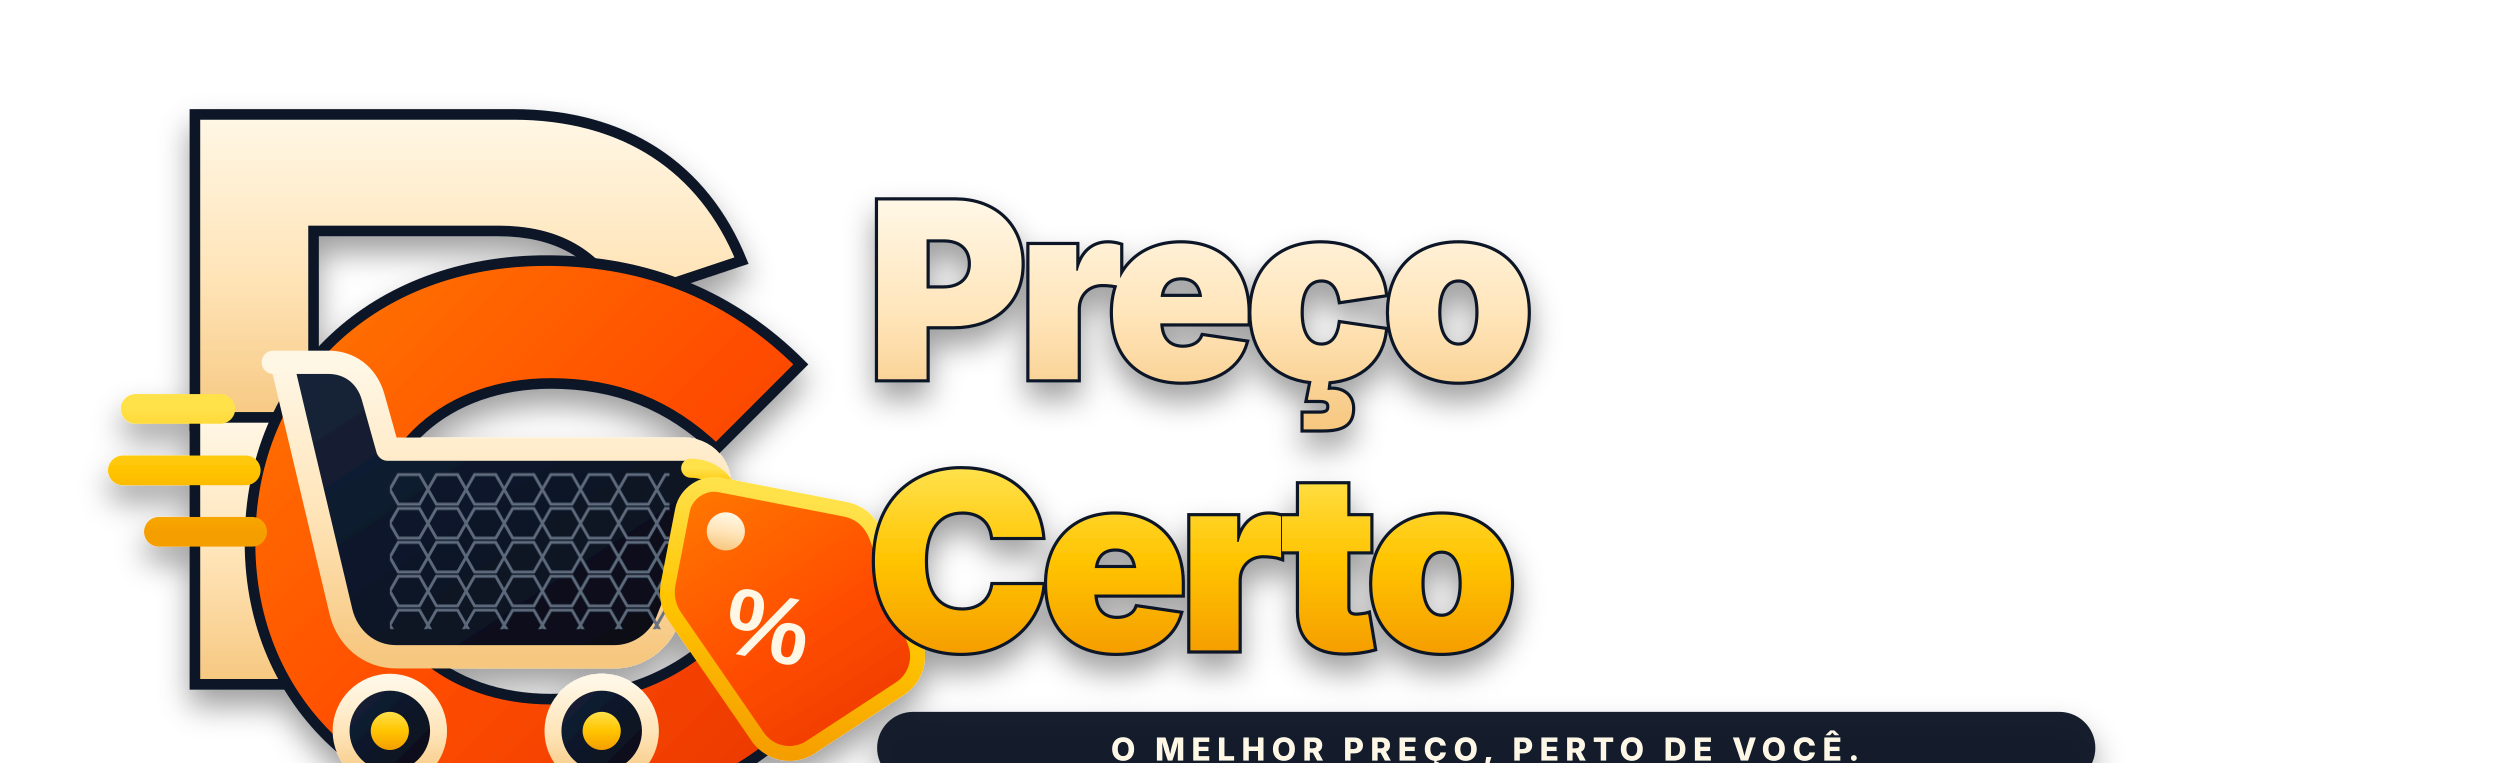
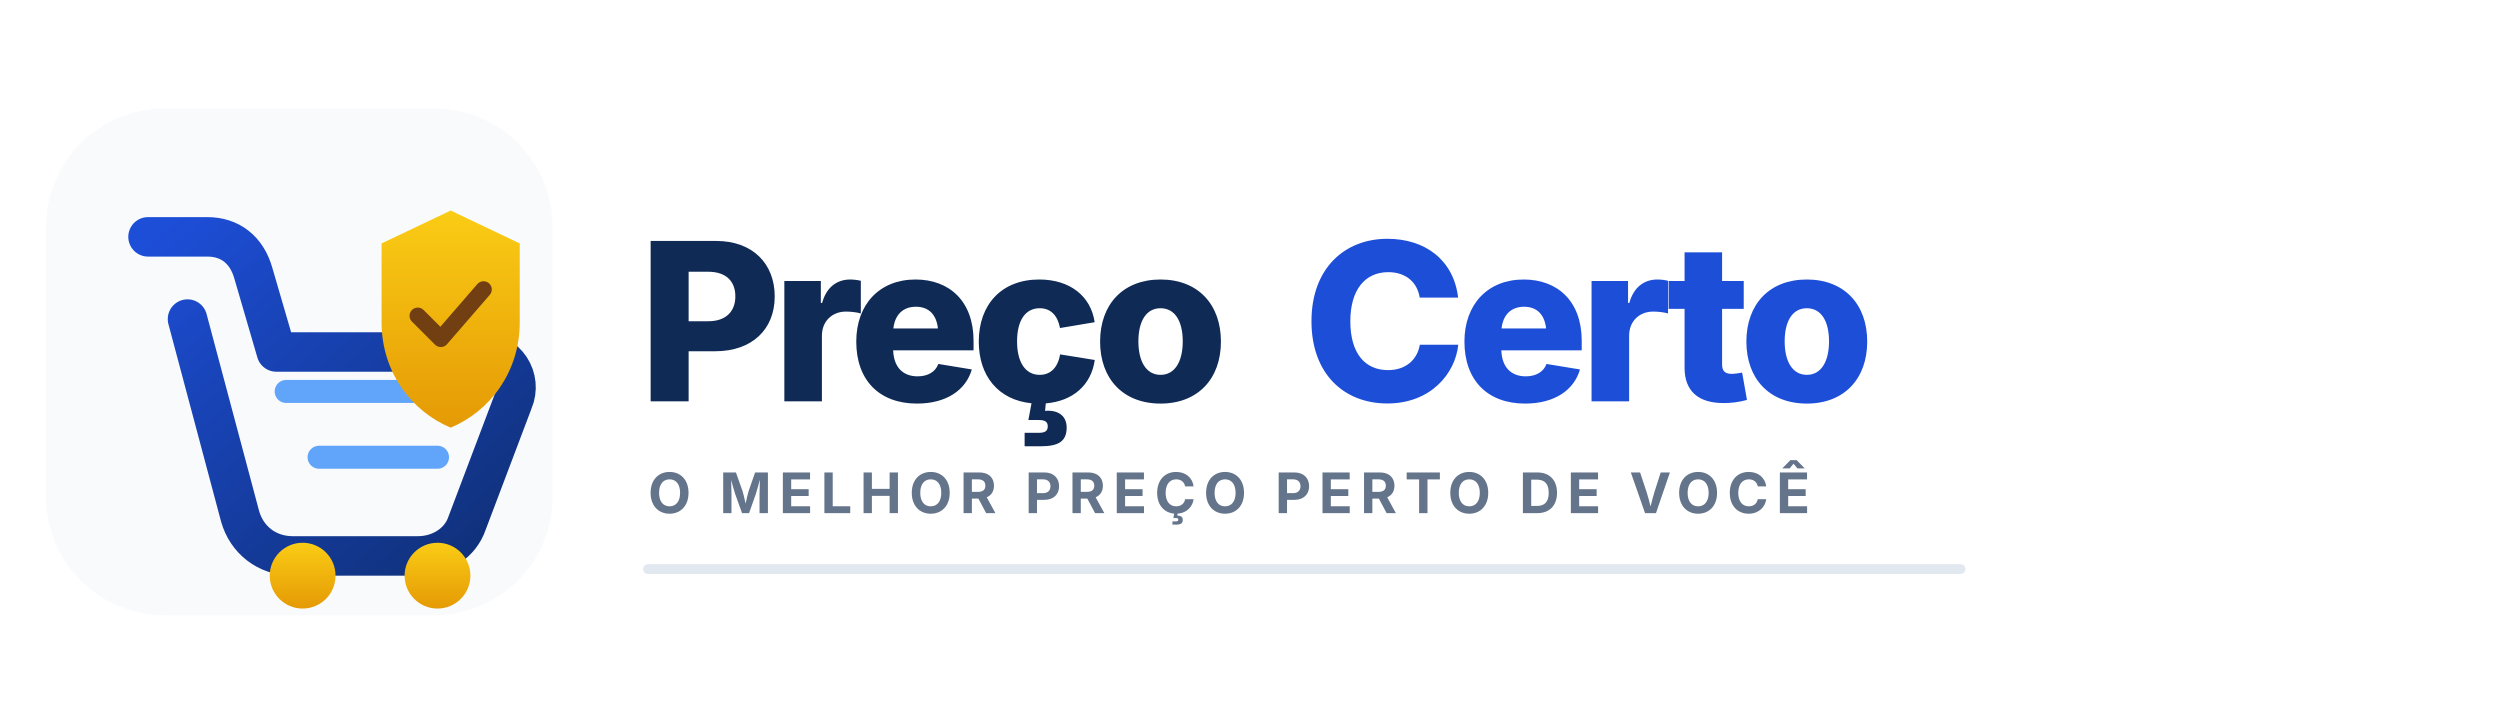
- <svg xmlns="http://www.w3.org/2000/svg" width="1180" height="360" viewBox="0 0 1180 360" role="img" aria-labelledby="title desc">
+ <svg xmlns="http://www.w3.org/2000/svg" viewBox="0 0 760 220" role="img" aria-labelledby="title desc">
  <defs>
-     <linearGradient id="cream" x1="0" y1="0" x2="0" y2="1">
-       <stop stop-color="#FFF7E6" />
-       <stop offset=".52" stop-color="#FFE4B8" />
-       <stop offset="1" stop-color="#F6C77F" />
+     <linearGradient id="blue" x1="0" y1="0" x2="1" y2="1">
+       <stop stop-color="#1D4ED8" />
+       <stop offset="1" stop-color="#0F2F75" />
    </linearGradient>
-     <linearGradient id="orange" x1="0" y1="0" x2="1" y2="1">
-       <stop stop-color="#FF7A00" />
-       <stop offset=".52" stop-color="#FF4D00" />
-       <stop offset="1" stop-color="#E83500" />
+     <linearGradient id="gold" x1="0" y1="0" x2="0" y2="1">
+       <stop stop-color="#FACC15" />
+       <stop offset="1" stop-color="#E59A05" />
    </linearGradient>
-     <linearGradient id="yellow" x1="0" y1="0" x2="0" y2="1">
-       <stop stop-color="#FFE14A" />
-       <stop offset=".5" stop-color="#FFC400" />
-       <stop offset="1" stop-color="#F59E00" />
-     </linearGradient>
-     <linearGradient id="navy" x1="0" y1="0" x2="1" y2="1">
-       <stop stop-color="#18253A" />
-       <stop offset=".5" stop-color="#0C1628" />
-       <stop offset="1" stop-color="#050A12" />
-     </linearGradient>
-     <pattern id="mesh" width="18" height="16" patternUnits="userSpaceOnUse">
-       <path d="M4 1h10l4 7-4 7H4L0 8Z" fill="none" stroke="#5F6B7D" stroke-width="1.4" />
-     </pattern>
-     <filter id="shadow" x="-20%" y="-20%" width="145%" height="155%">
-       <feDropShadow dx="0" dy="8" stdDeviation="7" flood-color="#02060C" flood-opacity=".38" />
-     </filter>
  </defs>
-   <g filter="url(#shadow)" transform="translate(14 8)">
-     <g transform="translate(8 2)">
-       <path d="M70 44h150c53 0 90 25 108 69l-57 19c-11-22-30-33-58-33H126v92H70Z" fill="url(#cream)" stroke="#071426" stroke-width="5" />
-       <path d="M70 187h56v126H70Z" fill="url(#cream)" stroke="#071426" stroke-width="5" />
-       <path d="M236 113c48 0 88 17 120 49l-40 40c-22-21-47-31-78-31-49 0-84 31-84 75 0 43 35 74 84 74 32 0 59-10 81-32l39 40c-32 32-73 49-122 49-81 0-140-54-140-131 0-79 59-133 140-133Z" fill="url(#orange)" stroke="#071426" stroke-width="5" />
-       <g transform="translate(36 133)">
-         <path d="M6 50h40M0 79h58M17 108h44" stroke="url(#yellow)" stroke-width="14" stroke-linecap="round" />
-         <path d="M71 28h26c10 0 18 6 21 16l7 25h140c12 0 20 12 15 23l-23 58c-4 10-14 17-25 17H129c-13 0-23-9-26-21L75 28Z" fill="url(#navy)" stroke="url(#cream)" stroke-width="11" stroke-linejoin="round" />
-         <path d="M126 80h132v74H126Z" fill="url(#mesh)" opacity=".96" />
-         <path d="M123 171h111" stroke="url(#cream)" stroke-width="9" stroke-linecap="round" />
-         <circle cx="126" cy="202" r="23" fill="url(#navy)" stroke="url(#cream)" stroke-width="8" />
-         <circle cx="126" cy="202" r="9" fill="url(#yellow)" />
-         <circle cx="226" cy="202" r="23" fill="url(#navy)" stroke="url(#cream)" stroke-width="8" />
-         <circle cx="226" cy="202" r="9" fill="url(#yellow)" />
-         <path d="M268 78c10 0 18 7 19 17" fill="none" stroke="url(#yellow)" stroke-width="9" stroke-linecap="round" />
-         <g transform="translate(267 83) rotate(11)">
-           <path d="M15 0h60c8 0 14 4 18 11l27 45c4 7 3 16-3 22l-37 36c-7 6-17 6-24 0L6 65C2 61 0 56 0 50V15C0 7 7 0 15 0Z" fill="url(#orange)" stroke="url(#yellow)" stroke-width="7" />
-           <circle cx="22" cy="21" r="9" fill="url(#cream)" />
-           <text x="30" y="77" fill="#FFF7E6" font-family="Arial,sans-serif" font-size="45" font-weight="900">%</text>
-         </g>
-       </g>
-     </g>
-     <g transform="translate(395 73)" font-family="Outfit,Inter,Arial,sans-serif" font-weight="900" letter-spacing="-5">
-       <text x="0" y="98" fill="url(#cream)" stroke="#071426" stroke-width="3" paint-order="stroke" font-size="116">Preço</text>
-       <text x="0" y="226" fill="url(#yellow)" stroke="#071426" stroke-width="3" paint-order="stroke" font-size="116">Certo</text>
-       <g transform="translate(5 255)">
-         <rect x="0" y="0" width="575" height="34" rx="17" fill="#071426" opacity=".96" />
-         <text x="287" y="23" text-anchor="middle" fill="#FFF7E6" font-family="Inter,Arial,sans-serif" font-size="15" font-weight="800" letter-spacing="3">O MELHOR PREÇO, PERTO DE VOCÊ.</text>
-       </g>
-     </g>
+   <g transform="translate(14 33)">
+     <rect width="154" height="154" rx="36" fill="#F8FAFC" />
+     <path d="M31 39h18c7 0 12 4 14 11l7 24h62c8 0 13 8 10 15l-14 37c-2 6-8 10-15 10H75c-8 0-14-5-16-12L43 64" fill="none" stroke="url(#blue)" stroke-width="12" stroke-linecap="round" stroke-linejoin="round" />
+     <path d="M73 86h53M83 106h36" stroke="#60A5FA" stroke-width="7" stroke-linecap="round" />
+     <circle cx="78" cy="142" r="10" fill="url(#gold)" />
+     <circle cx="119" cy="142" r="10" fill="url(#gold)" />
+     <path d="M123 31l21 10v24c0 15-9 27-21 32-12-5-21-17-21-32V41Z" fill="url(#gold)" />
+     <path d="m113 63 7 7 13-15" fill="none" stroke="#713F12" stroke-width="5" stroke-linecap="round" stroke-linejoin="round" />
+   </g>
+   <g transform="translate(194 62)" font-family="Outfit,Inter,Arial,sans-serif">
+     <text x="0" y="60" fill="#102A56" font-size="67" font-weight="760" letter-spacing="-3">Preço</text>
+     <text x="202" y="60" fill="#1D4ED8" font-size="67" font-weight="760" letter-spacing="-3">Certo</text>
+     <text x="3" y="94" fill="#64748B" font-family="Inter,Arial,sans-serif" font-size="17" font-weight="700" letter-spacing="2.3">O MELHOR PREÇO PERTO DE VOCÊ</text>
+     <path d="M3 111h399" stroke="#E2E8F0" stroke-width="3" stroke-linecap="round" />
  </g>
</svg>
